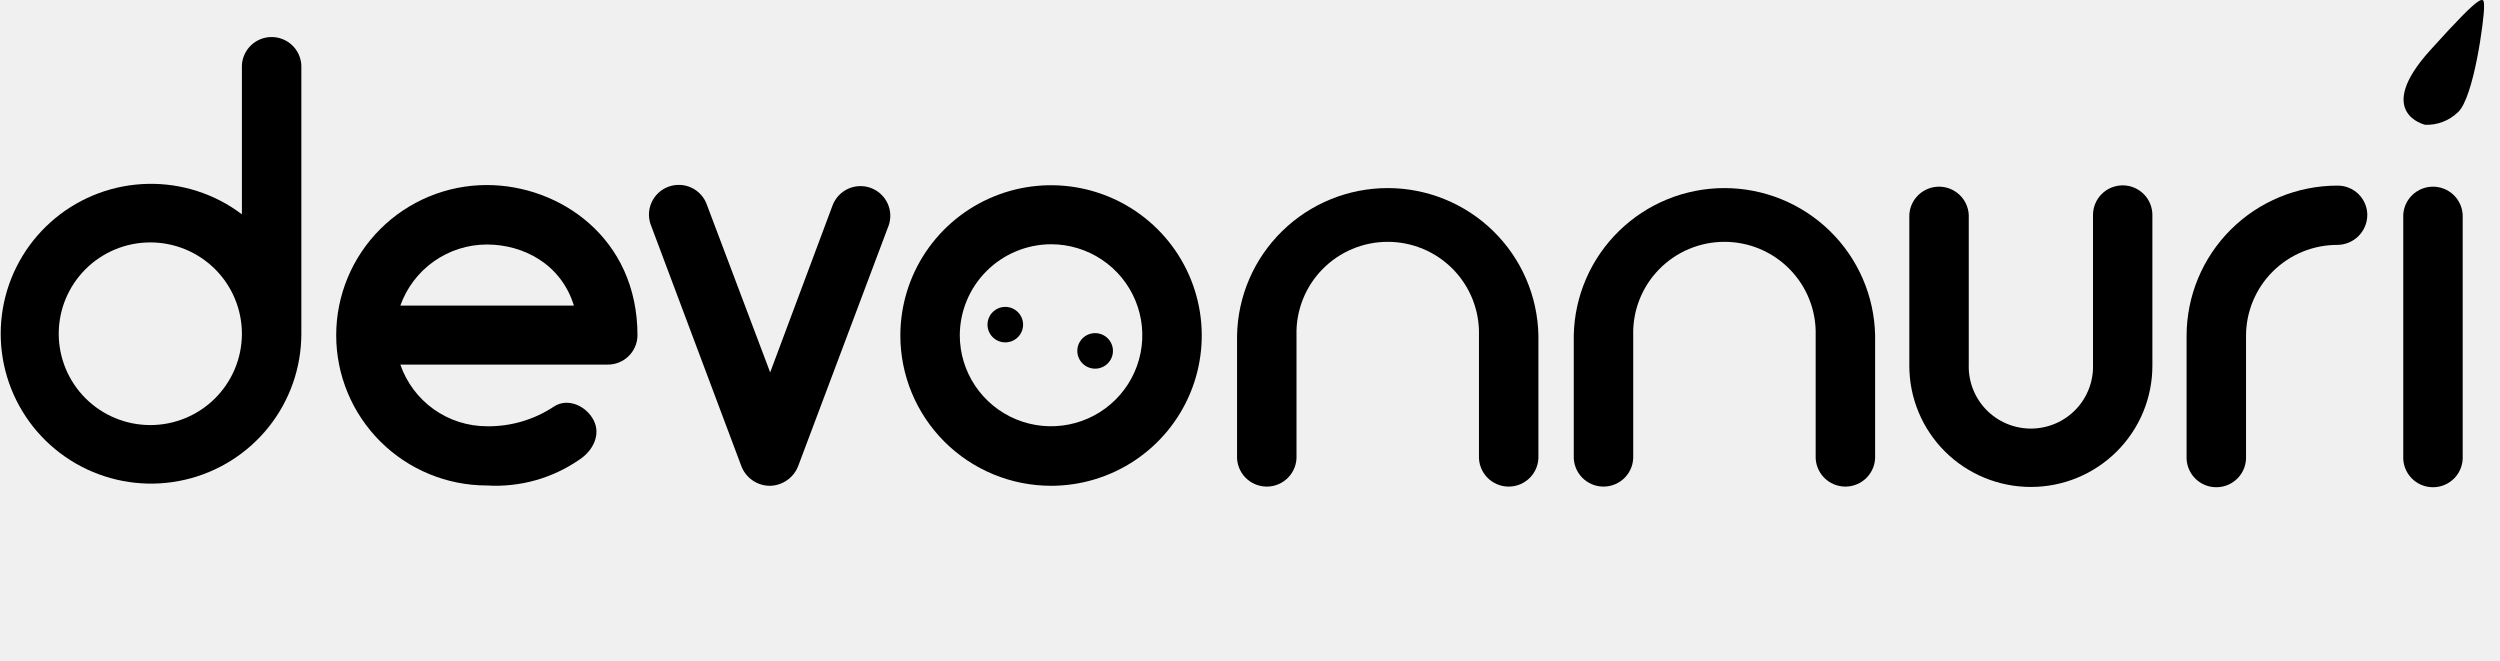
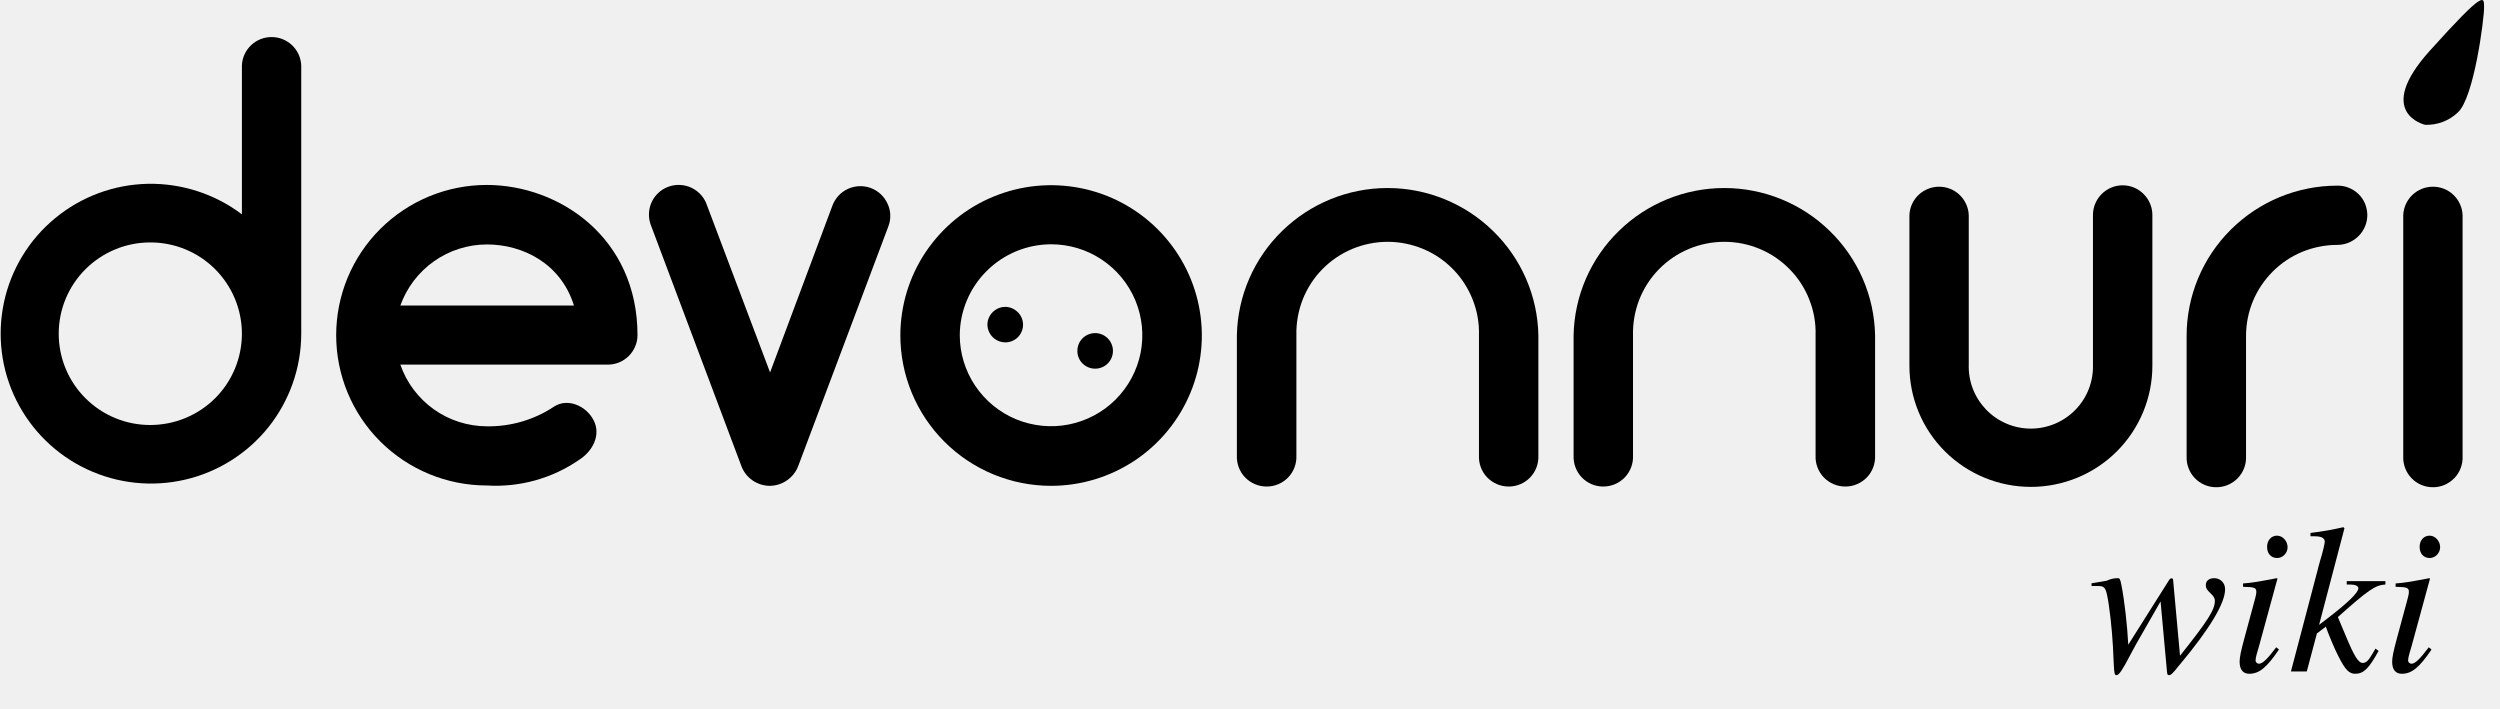
- <svg xmlns="http://www.w3.org/2000/svg" width="284" height="75" viewBox="0 0 284 75" fill="none">
-   <g clip-path="url(#clip0_1_4)">
-     <path d="M27.48 24.347V7.421C27.52 6.555 27.894 5.738 28.523 5.14C29.151 4.541 29.987 4.207 30.856 4.207C31.725 4.207 32.561 4.541 33.19 5.14C33.819 5.738 34.192 6.555 34.233 7.421V37.946C34.225 41.785 32.916 45.508 30.52 48.512C28.123 51.516 24.779 53.624 21.03 54.495C17.282 55.366 13.348 54.948 9.867 53.309C6.386 51.67 3.562 48.907 1.854 45.467C0.146 42.027 -0.347 38.112 0.456 34.358C1.26 30.604 3.311 27.231 6.278 24.785C9.245 22.34 12.954 20.966 16.802 20.886C20.651 20.807 24.414 22.026 27.48 24.347ZM27.48 37.946V37.88C27.471 35.132 26.369 32.499 24.415 30.559C22.461 28.62 19.816 27.534 17.059 27.538C14.303 27.543 11.661 28.638 9.713 30.583C7.766 32.528 6.672 35.164 6.672 37.913C6.672 40.662 7.766 43.298 9.713 45.243C11.661 47.188 14.303 48.283 17.059 48.288C19.816 48.292 22.461 47.206 24.415 45.267C26.369 43.328 27.471 40.695 27.48 37.946Z" fill="black" />
-     <path d="M72.417 38.085C72.414 38.528 72.323 38.965 72.15 39.373C71.977 39.78 71.725 40.149 71.408 40.459C71.091 40.769 70.716 41.014 70.304 41.178C69.892 41.343 69.451 41.425 69.008 41.419H45.48C46.183 43.461 47.507 45.233 49.268 46.488C51.029 47.744 53.139 48.42 55.304 48.423C58.018 48.464 60.68 47.681 62.937 46.179C64.506 45.155 66.603 46.105 67.439 47.743C68.274 49.381 67.373 51.209 65.803 52.225C62.732 54.347 59.034 55.377 55.304 55.15C50.766 55.15 46.413 53.352 43.204 50.151C39.995 46.951 38.192 42.611 38.192 38.085C38.192 33.559 39.995 29.219 43.204 26.018C46.413 22.818 50.766 21.02 55.304 21.02C63.553 21.02 72.417 27.001 72.417 38.085ZM45.48 34.714H65.195C63.729 29.955 59.403 27.776 55.312 27.776C53.155 27.778 51.052 28.446 49.291 29.689C47.531 30.931 46.199 32.687 45.48 34.714Z" fill="black" />
-     <path d="M100.916 25.707L90.688 52.905C90.444 53.561 90.008 54.129 89.437 54.535C88.865 54.942 88.185 55.169 87.484 55.186H87.418C86.719 55.178 86.04 54.959 85.468 54.558C84.896 54.157 84.459 53.594 84.214 52.942L73.993 25.707C73.814 25.287 73.721 24.836 73.721 24.38C73.721 23.924 73.813 23.472 73.993 23.053C74.173 22.633 74.436 22.255 74.766 21.939C75.096 21.624 75.487 21.378 75.915 21.218C76.344 21.057 76.8 20.985 77.257 21.005C77.714 21.025 78.162 21.137 78.574 21.334C78.987 21.532 79.355 21.811 79.656 22.154C79.957 22.497 80.186 22.897 80.328 23.331L87.491 42.304L94.581 23.331C94.897 22.492 95.534 21.813 96.352 21.443C97.171 21.072 98.103 21.041 98.944 21.357C99.785 21.672 100.466 22.307 100.837 23.123C101.208 23.939 101.239 24.868 100.923 25.707H100.916Z" fill="black" />
-     <path d="M102.28 38.085C102.285 34.71 103.294 31.412 105.179 28.608C107.064 25.805 109.74 23.621 112.868 22.333C115.997 21.046 119.438 20.712 122.757 21.374C126.076 22.036 129.124 23.664 131.515 26.053C133.907 28.441 135.534 31.483 136.193 34.794C136.851 38.105 136.51 41.536 135.213 44.654C133.917 47.772 131.722 50.436 128.908 52.311C126.093 54.186 122.784 55.186 119.4 55.186C117.149 55.185 114.921 54.742 112.842 53.882C110.764 53.022 108.876 51.762 107.286 50.173C105.696 48.585 104.435 46.7 103.576 44.626C102.717 42.552 102.277 40.329 102.28 38.085ZM109.032 38.085C109.032 40.13 109.64 42.128 110.779 43.828C111.919 45.529 113.538 46.854 115.432 47.636C117.327 48.419 119.411 48.623 121.422 48.224C123.433 47.826 125.28 46.841 126.73 45.395C128.18 43.949 129.168 42.107 129.568 40.102C129.968 38.096 129.762 36.018 128.978 34.129C128.193 32.239 126.864 30.625 125.159 29.489C123.454 28.353 121.45 27.747 119.4 27.747C116.653 27.756 114.022 28.849 112.079 30.785C110.137 32.722 109.042 35.346 109.032 38.085Z" fill="black" />
-     <path d="M174.762 38.085V51.75C174.784 52.205 174.712 52.66 174.552 53.087C174.392 53.514 174.147 53.904 173.831 54.234C173.516 54.564 173.136 54.826 172.716 55.005C172.296 55.185 171.843 55.277 171.386 55.277C170.929 55.277 170.477 55.185 170.056 55.005C169.636 54.826 169.257 54.564 168.941 54.234C168.625 53.904 168.38 53.514 168.22 53.087C168.06 52.66 167.989 52.205 168.01 51.75V38.085C168.047 36.705 167.806 35.331 167.302 34.045C166.797 32.759 166.04 31.587 165.074 30.598C164.108 29.608 162.953 28.822 161.677 28.285C160.401 27.748 159.031 27.472 157.646 27.472C156.262 27.472 154.891 27.748 153.615 28.285C152.34 28.822 151.185 29.608 150.219 30.598C149.253 31.587 148.495 32.759 147.991 34.045C147.487 35.331 147.246 36.705 147.283 38.085V51.75C147.304 52.205 147.232 52.66 147.072 53.087C146.912 53.514 146.667 53.904 146.351 54.234C146.036 54.564 145.656 54.826 145.236 55.005C144.816 55.185 144.363 55.277 143.906 55.277C143.449 55.277 142.997 55.185 142.577 55.005C142.156 54.826 141.777 54.564 141.461 54.234C141.146 53.904 140.9 53.514 140.74 53.087C140.58 52.66 140.509 52.205 140.53 51.75V38.085C140.623 33.619 142.467 29.368 145.667 26.242C148.866 23.117 153.167 21.366 157.646 21.366C162.125 21.366 166.426 23.117 169.626 26.242C172.826 29.368 174.67 33.619 174.762 38.085Z" fill="black" />
-     <path d="M213.013 38.085V51.75C213.034 52.205 212.963 52.66 212.802 53.087C212.642 53.514 212.397 53.904 212.082 54.234C211.766 54.564 211.386 54.826 210.966 55.005C210.546 55.185 210.094 55.277 209.637 55.277C209.179 55.277 208.727 55.185 208.307 55.005C207.887 54.826 207.507 54.564 207.191 54.234C206.876 53.904 206.631 53.514 206.471 53.087C206.31 52.66 206.239 52.205 206.26 51.75V38.085C206.297 36.705 206.056 35.331 205.552 34.045C205.048 32.759 204.29 31.587 203.324 30.598C202.358 29.608 201.203 28.822 199.928 28.285C198.652 27.748 197.281 27.472 195.897 27.472C194.512 27.472 193.141 27.748 191.866 28.285C190.59 28.822 189.435 29.608 188.469 30.598C187.503 31.587 186.746 32.759 186.241 34.045C185.737 35.331 185.496 36.705 185.533 38.085V51.75C185.554 52.205 185.483 52.66 185.323 53.087C185.163 53.514 184.917 53.904 184.602 54.234C184.286 54.564 183.907 54.826 183.486 55.005C183.066 55.185 182.614 55.277 182.157 55.277C181.7 55.277 181.247 55.185 180.827 55.005C180.407 54.826 180.027 54.564 179.712 54.234C179.396 53.904 179.151 53.514 178.991 53.087C178.831 52.66 178.759 52.205 178.78 51.75V38.085C178.873 33.619 180.717 29.368 183.917 26.242C187.117 23.117 191.417 21.366 195.897 21.366C200.376 21.366 204.676 23.117 207.876 26.242C211.076 29.368 212.92 33.619 213.013 38.085Z" fill="black" />
-     <path d="M244.511 24.42V41.55C244.511 45.202 243.056 48.704 240.467 51.285C237.878 53.867 234.366 55.318 230.705 55.318C227.043 55.318 223.532 53.867 220.942 51.285C218.353 48.704 216.899 45.202 216.899 41.55V24.42C216.939 23.554 217.313 22.737 217.941 22.139C218.57 21.54 219.406 21.206 220.275 21.206C221.144 21.206 221.98 21.54 222.609 22.139C223.238 22.737 223.611 23.554 223.651 24.42V41.419C223.621 42.362 223.781 43.302 224.122 44.182C224.463 45.062 224.978 45.865 225.636 46.544C226.294 47.221 227.082 47.761 227.954 48.129C228.825 48.497 229.762 48.687 230.708 48.687C231.655 48.687 232.591 48.497 233.463 48.129C234.334 47.761 235.122 47.221 235.781 46.544C236.439 45.865 236.954 45.062 237.295 44.182C237.636 43.302 237.796 42.362 237.765 41.419V24.42C237.765 23.528 238.121 22.672 238.753 22.042C239.386 21.411 240.243 21.057 241.138 21.057C242.032 21.057 242.89 21.411 243.523 22.042C244.155 22.672 244.511 23.528 244.511 24.42Z" fill="black" />
-     <path d="M268.926 24.42C268.922 25.32 268.561 26.183 267.923 26.82C267.284 27.456 266.419 27.816 265.516 27.82C264.155 27.819 262.807 28.085 261.55 28.604C260.292 29.123 259.149 29.884 258.186 30.843C257.223 31.802 256.459 32.942 255.938 34.196C255.417 35.449 255.149 36.793 255.149 38.151V51.823C255.17 52.278 255.099 52.733 254.939 53.16C254.779 53.587 254.533 53.977 254.218 54.307C253.902 54.637 253.523 54.899 253.103 55.079C252.682 55.258 252.23 55.35 251.773 55.35C251.316 55.35 250.863 55.258 250.443 55.079C250.023 54.899 249.643 54.637 249.328 54.307C249.012 53.977 248.767 53.587 248.607 53.16C248.447 52.733 248.375 52.278 248.396 51.823V38.151C248.4 33.625 250.206 29.285 253.415 26.086C256.625 22.886 260.978 21.088 265.516 21.086C265.96 21.079 266.401 21.16 266.814 21.325C267.226 21.489 267.602 21.733 267.919 22.043C268.236 22.353 268.488 22.723 268.661 23.131C268.834 23.539 268.924 23.977 268.926 24.42Z" fill="black" />
-     <path d="M273.01 51.823V24.42C273.05 23.554 273.423 22.737 274.052 22.139C274.681 21.54 275.517 21.206 276.386 21.206C277.255 21.206 278.091 21.54 278.72 22.139C279.348 22.737 279.722 23.554 279.762 24.42V51.823C279.783 52.278 279.712 52.733 279.552 53.16C279.392 53.587 279.147 53.977 278.831 54.307C278.515 54.637 278.136 54.899 277.716 55.079C277.295 55.258 276.843 55.35 276.386 55.35C275.929 55.35 275.476 55.258 275.056 55.079C274.636 54.899 274.256 54.637 273.941 54.307C273.625 53.977 273.38 53.587 273.22 53.16C273.06 52.733 272.988 52.278 273.01 51.823Z" fill="black" />
-     <path d="M114.201 34.861C113.802 34.861 113.412 34.978 113.08 35.199C112.748 35.419 112.489 35.733 112.335 36.1C112.181 36.467 112.139 36.871 112.215 37.262C112.29 37.652 112.48 38.012 112.76 38.295C113.04 38.578 113.398 38.773 113.789 38.854C114.179 38.935 114.585 38.899 114.956 38.751C115.326 38.603 115.644 38.349 115.87 38.021C116.095 37.693 116.219 37.306 116.225 36.908C116.228 36.641 116.178 36.376 116.077 36.128C115.977 35.88 115.828 35.654 115.64 35.464C115.452 35.274 115.228 35.123 114.981 35.019C114.734 34.915 114.469 34.861 114.201 34.861Z" fill="black" />
-     <path d="M124.407 41.88C125.525 41.88 126.431 40.976 126.431 39.862C126.431 38.747 125.525 37.844 124.407 37.844C123.29 37.844 122.384 38.747 122.384 39.862C122.384 40.976 123.29 41.88 124.407 41.88Z" fill="black" />
-     <path d="M275.502 14.177C275.502 14.177 269.637 12.853 276.03 5.754C282.424 -1.345 282.167 -0.358 282.189 0.841C282.211 2.04 281.045 11.15 279.198 12.773C278.707 13.241 278.127 13.607 277.493 13.848C276.858 14.089 276.181 14.201 275.502 14.177Z" fill="black" />
+ <svg xmlns="http://www.w3.org/2000/svg" xmlns:xlink="http://www.w3.org/1999/xlink" version="1.1" id="Layer_1" x="0px" y="0px" viewBox="0 0 284 80.53" style="enable-background:new 0 0 284 80.53;" xml:space="preserve">
+   <style type="text/css">
+ 	.st0{clip-path:url(#SVGID_00000029751021108266201840000018271129180979226047_);}
+ </style>
+   <g>
+     <defs>
+       <rect id="SVGID_1_" width="284" height="75" />
+     </defs>
+     <clipPath id="SVGID_00000033346735380804640210000005553019240250929288_">
+       <use xlink:href="#SVGID_1_" style="overflow:visible;" />
+     </clipPath>
+     <g style="clip-path:url(#SVGID_00000033346735380804640210000005553019240250929288_);">
+       <path d="M27.48,24.35V7.42c0.04-0.87,0.41-1.68,1.04-2.28c0.63-0.6,1.46-0.93,2.33-0.93c0.87,0,1.7,0.33,2.33,0.93    c0.63,0.6,1,1.42,1.04,2.28v30.52c-0.01,3.84-1.32,7.56-3.71,10.57c-2.4,3-5.74,5.11-9.49,5.98s-7.68,0.45-11.16-1.19    c-3.48-1.64-6.3-4.4-8.01-7.84c-1.71-3.44-2.2-7.35-1.4-11.11c0.8-3.75,2.85-7.13,5.82-9.57c2.97-2.45,6.68-3.82,10.52-3.9    C20.65,20.81,24.41,22.03,27.48,24.35z M27.48,37.95v-0.07c-0.01-2.75-1.11-5.38-3.06-7.32c-1.95-1.94-4.6-3.03-7.36-3.02    c-2.76,0-5.4,1.1-7.35,3.04c-1.95,1.95-3.04,4.58-3.04,7.33c0,2.75,1.09,5.39,3.04,7.33c1.95,1.95,4.59,3.04,7.35,3.04    c2.76,0,5.4-1.08,7.36-3.02C26.37,43.33,27.47,40.69,27.48,37.95z" />
+       <path d="M72.42,38.08c0,0.44-0.09,0.88-0.27,1.29c-0.17,0.41-0.43,0.78-0.74,1.09c-0.32,0.31-0.69,0.55-1.1,0.72    c-0.41,0.16-0.85,0.25-1.3,0.24H45.48c0.7,2.04,2.03,3.81,3.79,5.07c1.76,1.26,3.87,1.93,6.04,1.94c2.71,0.04,5.38-0.74,7.63-2.24    c1.57-1.02,3.67-0.07,4.5,1.56c0.84,1.64-0.07,3.47-1.64,4.48c-3.07,2.12-6.77,3.15-10.5,2.92c-4.54,0-8.89-1.8-12.1-5    c-3.21-3.2-5.01-7.54-5.01-12.07s1.8-8.87,5.01-12.07c3.21-3.2,7.56-5,12.1-5C63.55,21.02,72.42,27,72.42,38.08z M45.48,34.71    h19.72c-1.47-4.76-5.79-6.94-9.88-6.94c-2.16,0-4.26,0.67-6.02,1.91C47.53,30.93,46.2,32.69,45.48,34.71z" />
+       <path d="M100.92,25.71l-10.23,27.2c-0.24,0.66-0.68,1.22-1.25,1.63c-0.57,0.41-1.25,0.63-1.95,0.65h-0.07    c-0.7-0.01-1.38-0.23-1.95-0.63c-0.57-0.4-1.01-0.96-1.25-1.62L73.99,25.71c-0.18-0.42-0.27-0.87-0.27-1.33    c0-0.46,0.09-0.91,0.27-1.33c0.18-0.42,0.44-0.8,0.77-1.11c0.33-0.32,0.72-0.56,1.15-0.72c0.43-0.16,0.88-0.23,1.34-0.21    c0.46,0.02,0.91,0.13,1.32,0.33c0.41,0.2,0.78,0.48,1.08,0.82c0.3,0.34,0.53,0.74,0.67,1.18l7.16,18.97l7.09-18.97    c0.32-0.84,0.95-1.52,1.77-1.89c0.82-0.37,1.75-0.4,2.59-0.09c0.84,0.32,1.52,0.95,1.89,1.77    C101.21,23.94,101.24,24.87,100.92,25.71L100.92,25.71z" />
+       <path d="M102.28,38.08c0.01-3.38,1.01-6.67,2.9-9.48c1.89-2.8,4.56-4.99,7.69-6.27c3.13-1.29,6.57-1.62,9.89-0.96    c3.32,0.66,6.37,2.29,8.76,4.68c2.39,2.39,4.02,5.43,4.68,8.74c0.66,3.31,0.32,6.74-0.98,9.86c-1.3,3.12-3.49,5.78-6.3,7.66    c-2.82,1.87-6.12,2.88-9.51,2.88c-2.25,0-4.48-0.44-6.56-1.3c-2.08-0.86-3.97-2.12-5.56-3.71c-1.59-1.59-2.85-3.47-3.71-5.55    C102.72,42.55,102.28,40.33,102.28,38.08z M109.03,38.08c0,2.04,0.61,4.04,1.75,5.74c1.14,1.7,2.76,3.03,4.65,3.81    c1.9,0.78,3.98,0.99,5.99,0.59c2.01-0.4,3.86-1.38,5.31-2.83c1.45-1.45,2.44-3.29,2.84-5.29c0.4-2.01,0.19-4.08-0.59-5.97    c-0.79-1.89-2.11-3.5-3.82-4.64c-1.7-1.14-3.71-1.74-5.76-1.74c-2.75,0.01-5.38,1.1-7.32,3.04    C110.14,32.72,109.04,35.35,109.03,38.08z" />
+       <path d="M174.76,38.08v13.66c0.02,0.46-0.05,0.91-0.21,1.34c-0.16,0.43-0.4,0.82-0.72,1.15c-0.31,0.33-0.69,0.59-1.11,0.77    c-0.42,0.18-0.87,0.27-1.33,0.27s-0.91-0.09-1.33-0.27c-0.42-0.18-0.8-0.44-1.12-0.77c-0.32-0.33-0.56-0.72-0.72-1.15    c-0.16-0.43-0.23-0.88-0.21-1.34V38.08c0.04-1.38-0.2-2.75-0.71-4.04c-0.51-1.29-1.26-2.46-2.23-3.45    c-0.97-0.99-2.12-1.78-3.4-2.31s-2.65-0.81-4.03-0.81c-1.38,0-2.75,0.28-4.03,0.81c-1.28,0.54-2.43,1.32-3.4,2.31    c-0.97,0.99-1.72,2.16-2.23,3.45c-0.5,1.29-0.74,2.66-0.71,4.04v13.66c0.02,0.46-0.05,0.91-0.21,1.34    c-0.16,0.43-0.4,0.82-0.72,1.15c-0.32,0.33-0.69,0.59-1.12,0.77c-0.42,0.18-0.87,0.27-1.33,0.27s-0.91-0.09-1.33-0.27    c-0.42-0.18-0.8-0.44-1.12-0.77c-0.32-0.33-0.56-0.72-0.72-1.15c-0.16-0.43-0.23-0.88-0.21-1.34V38.08    c0.09-4.47,1.94-8.72,5.14-11.84c3.2-3.13,7.5-4.88,11.98-4.88c4.48,0,8.78,1.75,11.98,4.88    C172.83,29.37,174.67,33.62,174.76,38.08z" />
+       <path d="M213.01,38.08v13.66c0.02,0.46-0.05,0.91-0.21,1.34c-0.16,0.43-0.4,0.82-0.72,1.15c-0.32,0.33-0.7,0.59-1.12,0.77    c-0.42,0.18-0.87,0.27-1.33,0.27c-0.46,0-0.91-0.09-1.33-0.27c-0.42-0.18-0.8-0.44-1.12-0.77c-0.31-0.33-0.56-0.72-0.72-1.15    c-0.16-0.43-0.23-0.88-0.21-1.34V38.08c0.04-1.38-0.2-2.75-0.71-4.04c-0.5-1.29-1.26-2.46-2.23-3.45    c-0.97-0.99-2.12-1.78-3.4-2.31c-1.28-0.54-2.65-0.81-4.03-0.81c-1.39,0-2.76,0.28-4.03,0.81c-1.28,0.54-2.43,1.32-3.4,2.31    c-0.97,0.99-1.72,2.16-2.23,3.45c-0.5,1.29-0.74,2.66-0.71,4.04v13.66c0.02,0.46-0.05,0.91-0.21,1.34    c-0.16,0.43-0.41,0.82-0.72,1.15c-0.32,0.33-0.7,0.59-1.12,0.77c-0.42,0.18-0.87,0.27-1.33,0.27s-0.91-0.09-1.33-0.27    c-0.42-0.18-0.8-0.44-1.11-0.77c-0.32-0.33-0.56-0.72-0.72-1.15c-0.16-0.43-0.23-0.88-0.21-1.34V38.08    c0.09-4.47,1.94-8.72,5.14-11.84c3.2-3.13,7.5-4.88,11.98-4.88c4.48,0,8.78,1.75,11.98,4.88    C211.08,29.37,212.92,33.62,213.01,38.08z" />
+       <path d="M244.51,24.42v17.13c0,3.65-1.46,7.15-4.04,9.73c-2.59,2.58-6.1,4.03-9.76,4.03c-3.66,0-7.17-1.45-9.76-4.03    c-2.59-2.58-4.04-6.08-4.04-9.73V24.42c0.04-0.87,0.41-1.68,1.04-2.28c0.63-0.6,1.47-0.93,2.33-0.93c0.87,0,1.71,0.33,2.33,0.93    c0.63,0.6,1,1.42,1.04,2.28v17c-0.03,0.94,0.13,1.88,0.47,2.76c0.34,0.88,0.86,1.68,1.51,2.36c0.66,0.68,1.45,1.22,2.32,1.59    c0.87,0.37,1.81,0.56,2.75,0.56c0.95,0,1.88-0.19,2.76-0.56c0.87-0.37,1.66-0.91,2.32-1.59c0.66-0.68,1.17-1.48,1.51-2.36    c0.34-0.88,0.5-1.82,0.47-2.76v-17c0-0.89,0.36-1.75,0.99-2.38c0.63-0.63,1.49-0.99,2.38-0.99c0.89,0,1.75,0.35,2.38,0.99    C244.15,22.67,244.51,23.53,244.51,24.42z" />
+       <path d="M268.93,24.42c0,0.9-0.36,1.76-1,2.4c-0.64,0.64-1.5,1-2.41,1c-1.36,0-2.71,0.27-3.97,0.78c-1.26,0.52-2.4,1.28-3.36,2.24    c-0.96,0.96-1.73,2.1-2.25,3.35c-0.52,1.25-0.79,2.6-0.79,3.96v13.67c0.02,0.46-0.05,0.91-0.21,1.34    c-0.16,0.43-0.41,0.82-0.72,1.15c-0.32,0.33-0.7,0.59-1.12,0.77c-0.42,0.18-0.87,0.27-1.33,0.27s-0.91-0.09-1.33-0.27    c-0.42-0.18-0.8-0.44-1.11-0.77c-0.32-0.33-0.56-0.72-0.72-1.15c-0.16-0.43-0.23-0.88-0.21-1.34V38.15    c0-4.53,1.81-8.87,5.02-12.06c3.21-3.2,7.56-5,12.1-5c0.44-0.01,0.89,0.07,1.3,0.24c0.41,0.16,0.79,0.41,1.11,0.72    c0.32,0.31,0.57,0.68,0.74,1.09C268.83,23.54,268.92,23.98,268.93,24.42z" />
+       <path d="M273.01,51.82v-27.4c0.04-0.87,0.41-1.68,1.04-2.28c0.63-0.6,1.46-0.93,2.33-0.93c0.87,0,1.71,0.33,2.33,0.93    c0.63,0.6,1,1.42,1.04,2.28v27.4c0.02,0.46-0.05,0.91-0.21,1.34c-0.16,0.43-0.4,0.82-0.72,1.15c-0.32,0.33-0.7,0.59-1.11,0.77    c-0.42,0.18-0.87,0.27-1.33,0.27s-0.91-0.09-1.33-0.27c-0.42-0.18-0.8-0.44-1.11-0.77c-0.32-0.33-0.56-0.72-0.72-1.15    C273.06,52.73,272.99,52.28,273.01,51.82z" />
+       <path d="M114.2,34.86c-0.4,0-0.79,0.12-1.12,0.34c-0.33,0.22-0.59,0.53-0.75,0.9s-0.2,0.77-0.12,1.16    c0.08,0.39,0.27,0.75,0.55,1.03c0.28,0.28,0.64,0.48,1.03,0.56c0.39,0.08,0.8,0.05,1.17-0.1c0.37-0.15,0.69-0.4,0.91-0.73    c0.22-0.33,0.35-0.72,0.35-1.11c0-0.27-0.05-0.53-0.15-0.78c-0.1-0.25-0.25-0.47-0.44-0.66c-0.19-0.19-0.41-0.34-0.66-0.45    C114.73,34.92,114.47,34.86,114.2,34.86z" />
+       <path d="M124.41,41.88c1.12,0,2.02-0.9,2.02-2.02c0-1.11-0.91-2.02-2.02-2.02c-1.12,0-2.02,0.9-2.02,2.02    C122.38,40.98,123.29,41.88,124.41,41.88z" />
+       <path d="M275.5,14.18c0,0-5.87-1.32,0.53-8.42c6.39-7.1,6.14-6.11,6.16-4.91c0.02,1.2-1.14,10.31-2.99,11.93    c-0.49,0.47-1.07,0.83-1.7,1.07C276.86,14.09,276.18,14.2,275.5,14.18z" />
+     </g>
  </g>
-   <defs>
-     <clipPath id="clip0_1_4">
-       <rect width="284" height="75" fill="white" />
-     </clipPath>
-   </defs>
+   <g>
+     <path d="M247.7,75.41l-0.22,0.26c-0.62,0.79-0.86,1.03-1.08,1.03c-0.17,0-0.22-0.07-0.26-0.72l-0.7-7.66l-2.14,3.74   c-0.43,0.72-0.86,1.51-1.32,2.38c-0.86,1.66-1.27,2.26-1.54,2.26c-0.22,0-0.26-0.19-0.31-1.13l-0.1-2.11   c-0.1-1.94-0.41-4.73-0.67-5.88c-0.19-0.86-0.36-1.01-1.06-1.01h-0.22h-0.48v-0.31l0.62-0.1l1.1-0.19   c0.41-0.19,0.82-0.29,1.22-0.29c0.26,0,0.31,0.05,0.46,0.82c0.34,1.73,0.67,4.63,0.77,6.74l4.61-7.3c0.12-0.19,0.19-0.24,0.31-0.24   c0.14,0,0.19,0.07,0.19,0.34l0.77,8.45c3.14-3.94,3.96-5.21,3.96-6.24c0-0.29-0.14-0.53-0.53-0.89c-0.38-0.36-0.5-0.55-0.5-0.89   c0-0.48,0.36-0.79,0.94-0.79c0.72,0,1.25,0.53,1.25,1.25C252.79,68.48,251.04,71.41,247.7,75.41z" />
+     <path d="M255.52,76.54c-0.72,0-1.1-0.48-1.1-1.37c0-0.48,0.14-1.18,0.53-2.62l1.15-4.25c0.14-0.46,0.22-0.86,0.22-1.06   c0-0.48-0.22-0.55-1.51-0.58v-0.38c0.94-0.07,1.42-0.14,3.84-0.6l0.07,0.05l-2.11,7.73c-0.14,0.48-0.38,1.2-0.38,1.58   c0,0.19,0.19,0.36,0.38,0.36c0.41,0,0.94-0.5,1.97-1.87l0.31,0.26C257.51,75.82,256.65,76.54,255.52,76.54z M258.69,63.39   c-0.7,0-1.15-0.5-1.15-1.27c0-0.74,0.48-1.27,1.13-1.27c0.65,0,1.2,0.62,1.2,1.32C259.87,62.84,259.31,63.39,258.69,63.39z" />
+     <path d="M267.55,76.54c-0.7,0-1.13-0.46-1.9-1.97c-0.43-0.84-1.06-2.33-1.44-3.38l-1.01,0.77l-1.15,4.32h-1.8l3.05-11.59l0.05-0.22   l0.22-0.79c0.34-1.13,0.48-1.75,0.53-2.16c-0.05-0.43-0.41-0.6-1.22-0.6h-0.41v-0.38c1.42-0.17,2.33-0.34,3.74-0.65l0.12,0.12   l-2.88,10.97l1.03-0.79c2.26-1.73,3.43-2.88,3.43-3.36c0-0.26-0.34-0.43-0.94-0.43h-0.38v-0.38h4.39v0.38   c-1.13,0.07-1.87,0.55-5.4,3.7l0.89,2.11c0.96,2.33,1.44,3.1,1.94,3.1c0.36,0,0.65-0.26,1.08-1.01c0.12-0.19,0.24-0.41,0.36-0.62   l0.36,0.26C269.11,75.94,268.51,76.54,267.55,76.54z" />
+     <path d="M272.85,76.54c-0.72,0-1.1-0.48-1.1-1.37c0-0.48,0.14-1.18,0.53-2.62l1.15-4.25c0.14-0.46,0.22-0.86,0.22-1.06   c0-0.48-0.22-0.55-1.51-0.58v-0.38c0.94-0.07,1.42-0.14,3.84-0.6l0.07,0.05l-2.11,7.73c-0.14,0.48-0.38,1.2-0.38,1.58   c0,0.19,0.19,0.36,0.38,0.36c0.41,0,0.94-0.5,1.97-1.87l0.31,0.26C274.84,75.82,273.98,76.54,272.85,76.54z M276.02,63.39   c-0.7,0-1.15-0.5-1.15-1.27c0-0.74,0.48-1.27,1.13-1.27c0.65,0,1.2,0.62,1.2,1.32C277.19,62.84,276.64,63.39,276.02,63.39z" />
+   </g>
</svg>
